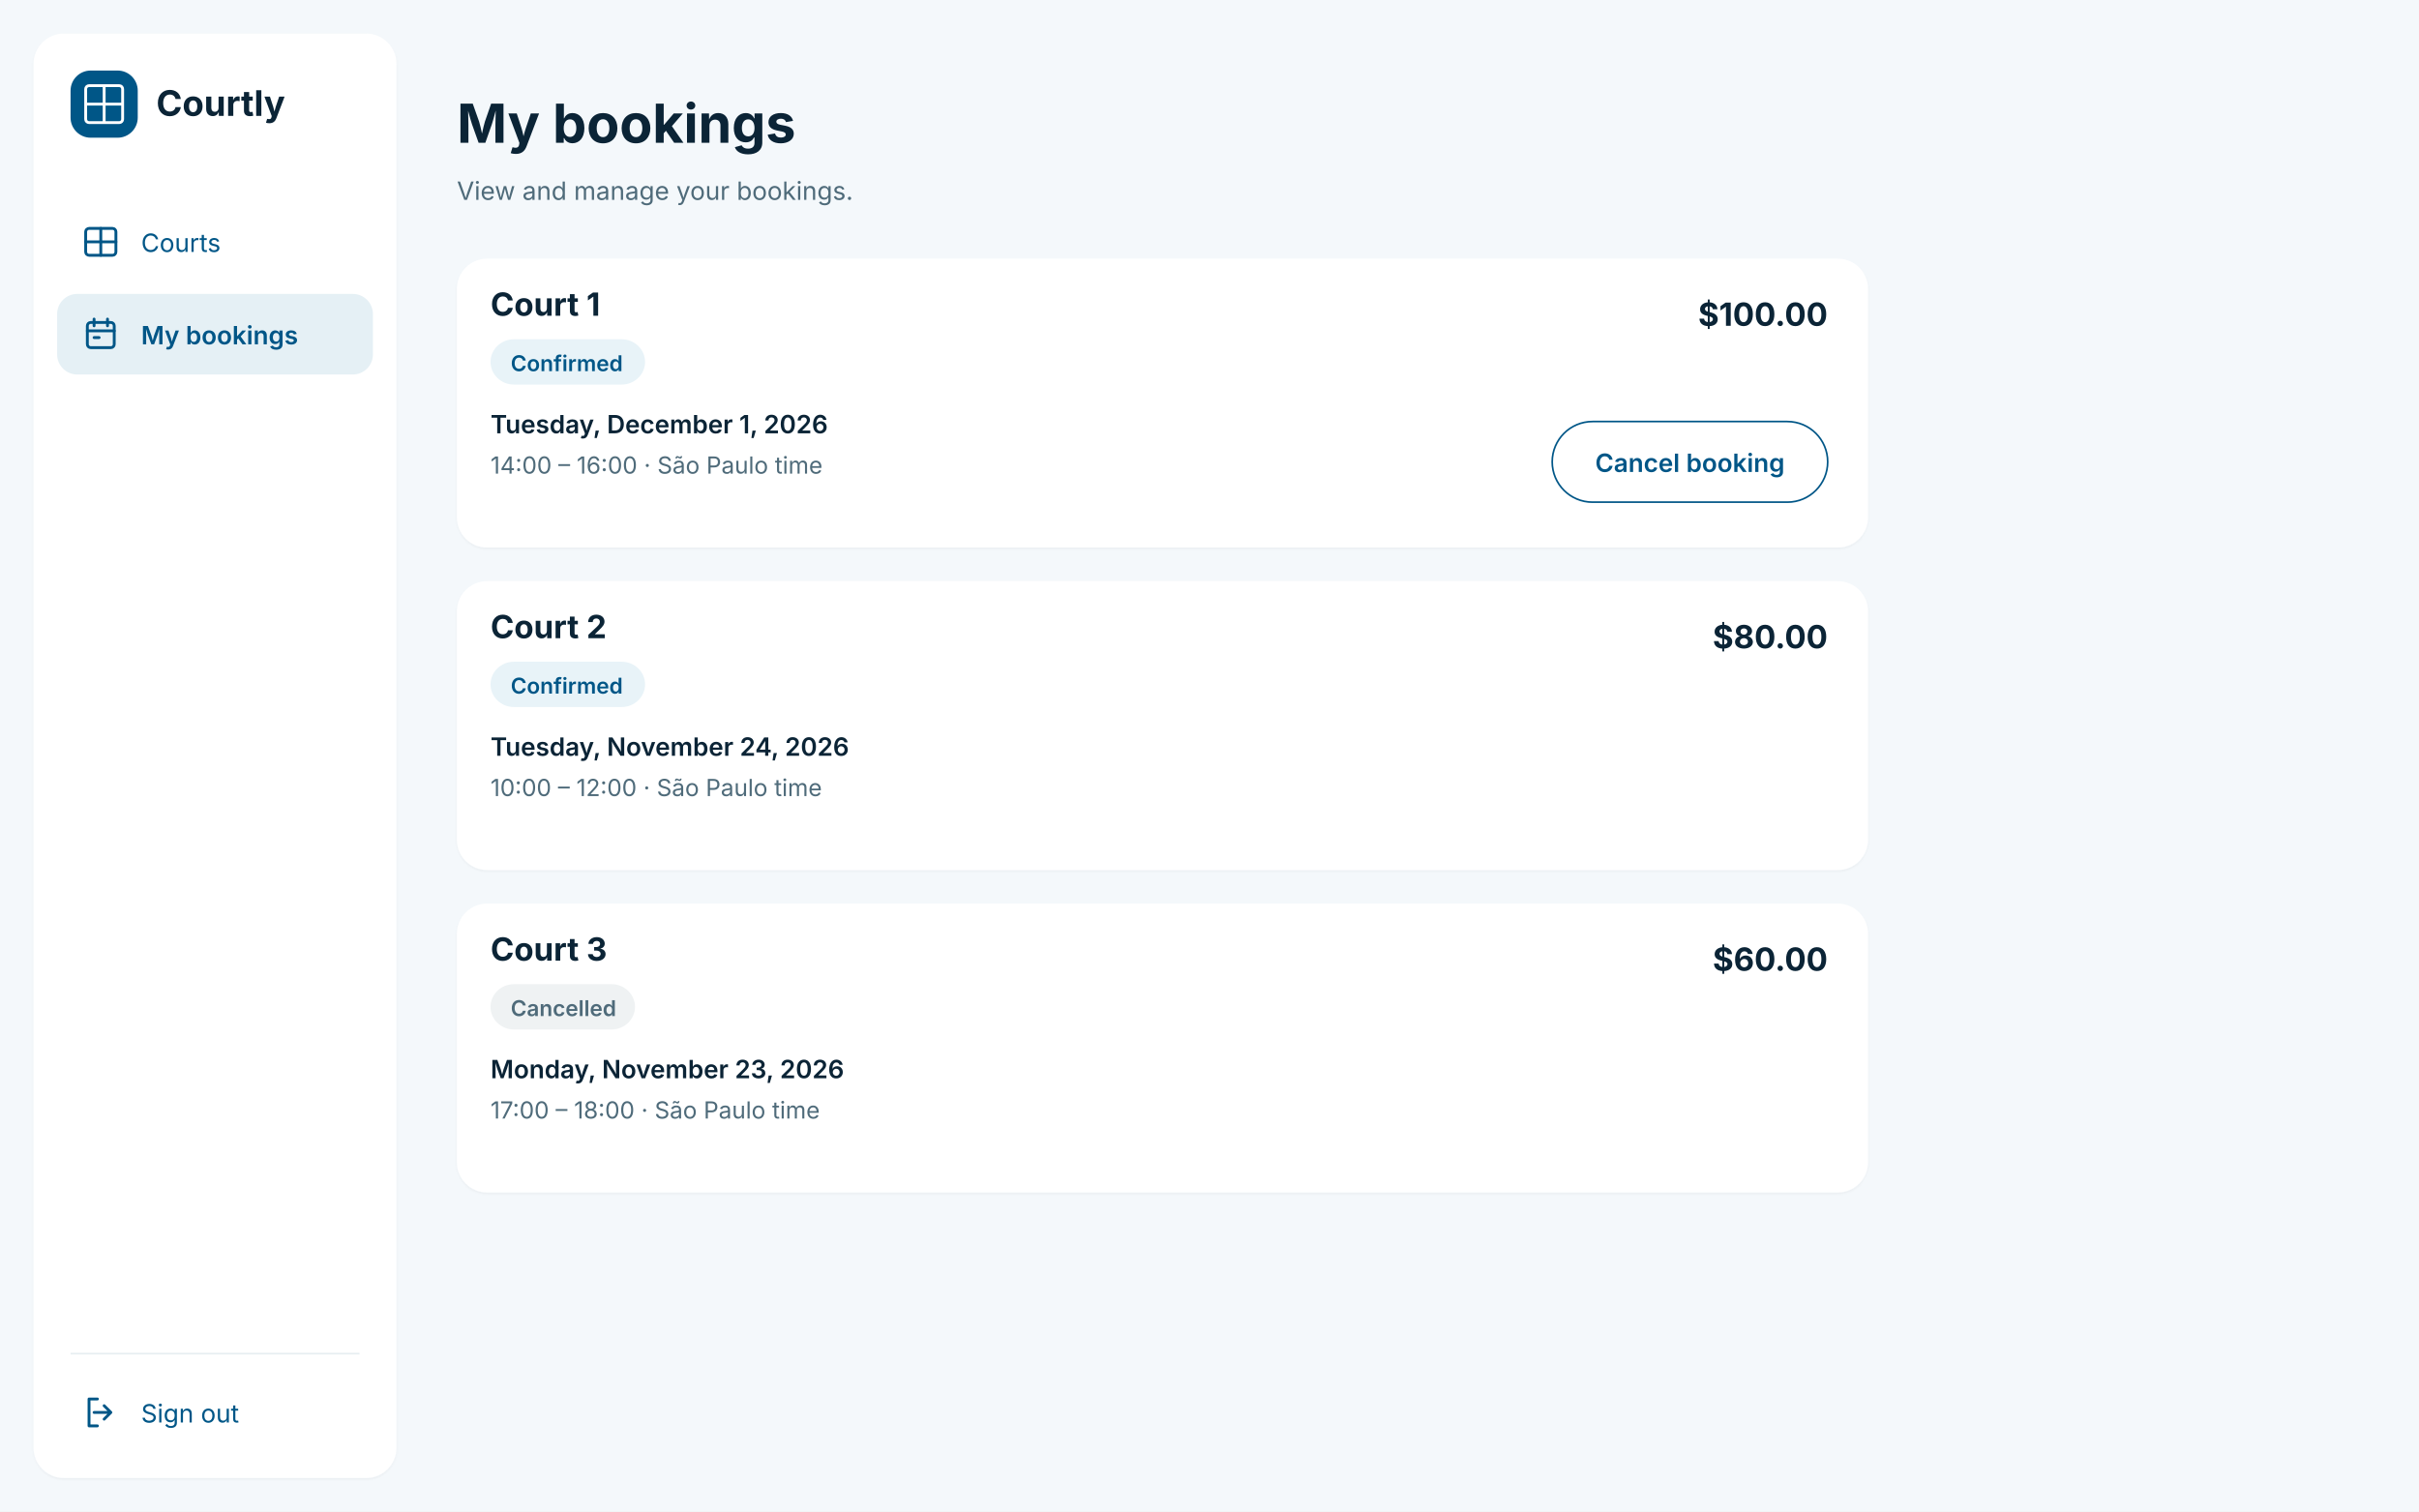
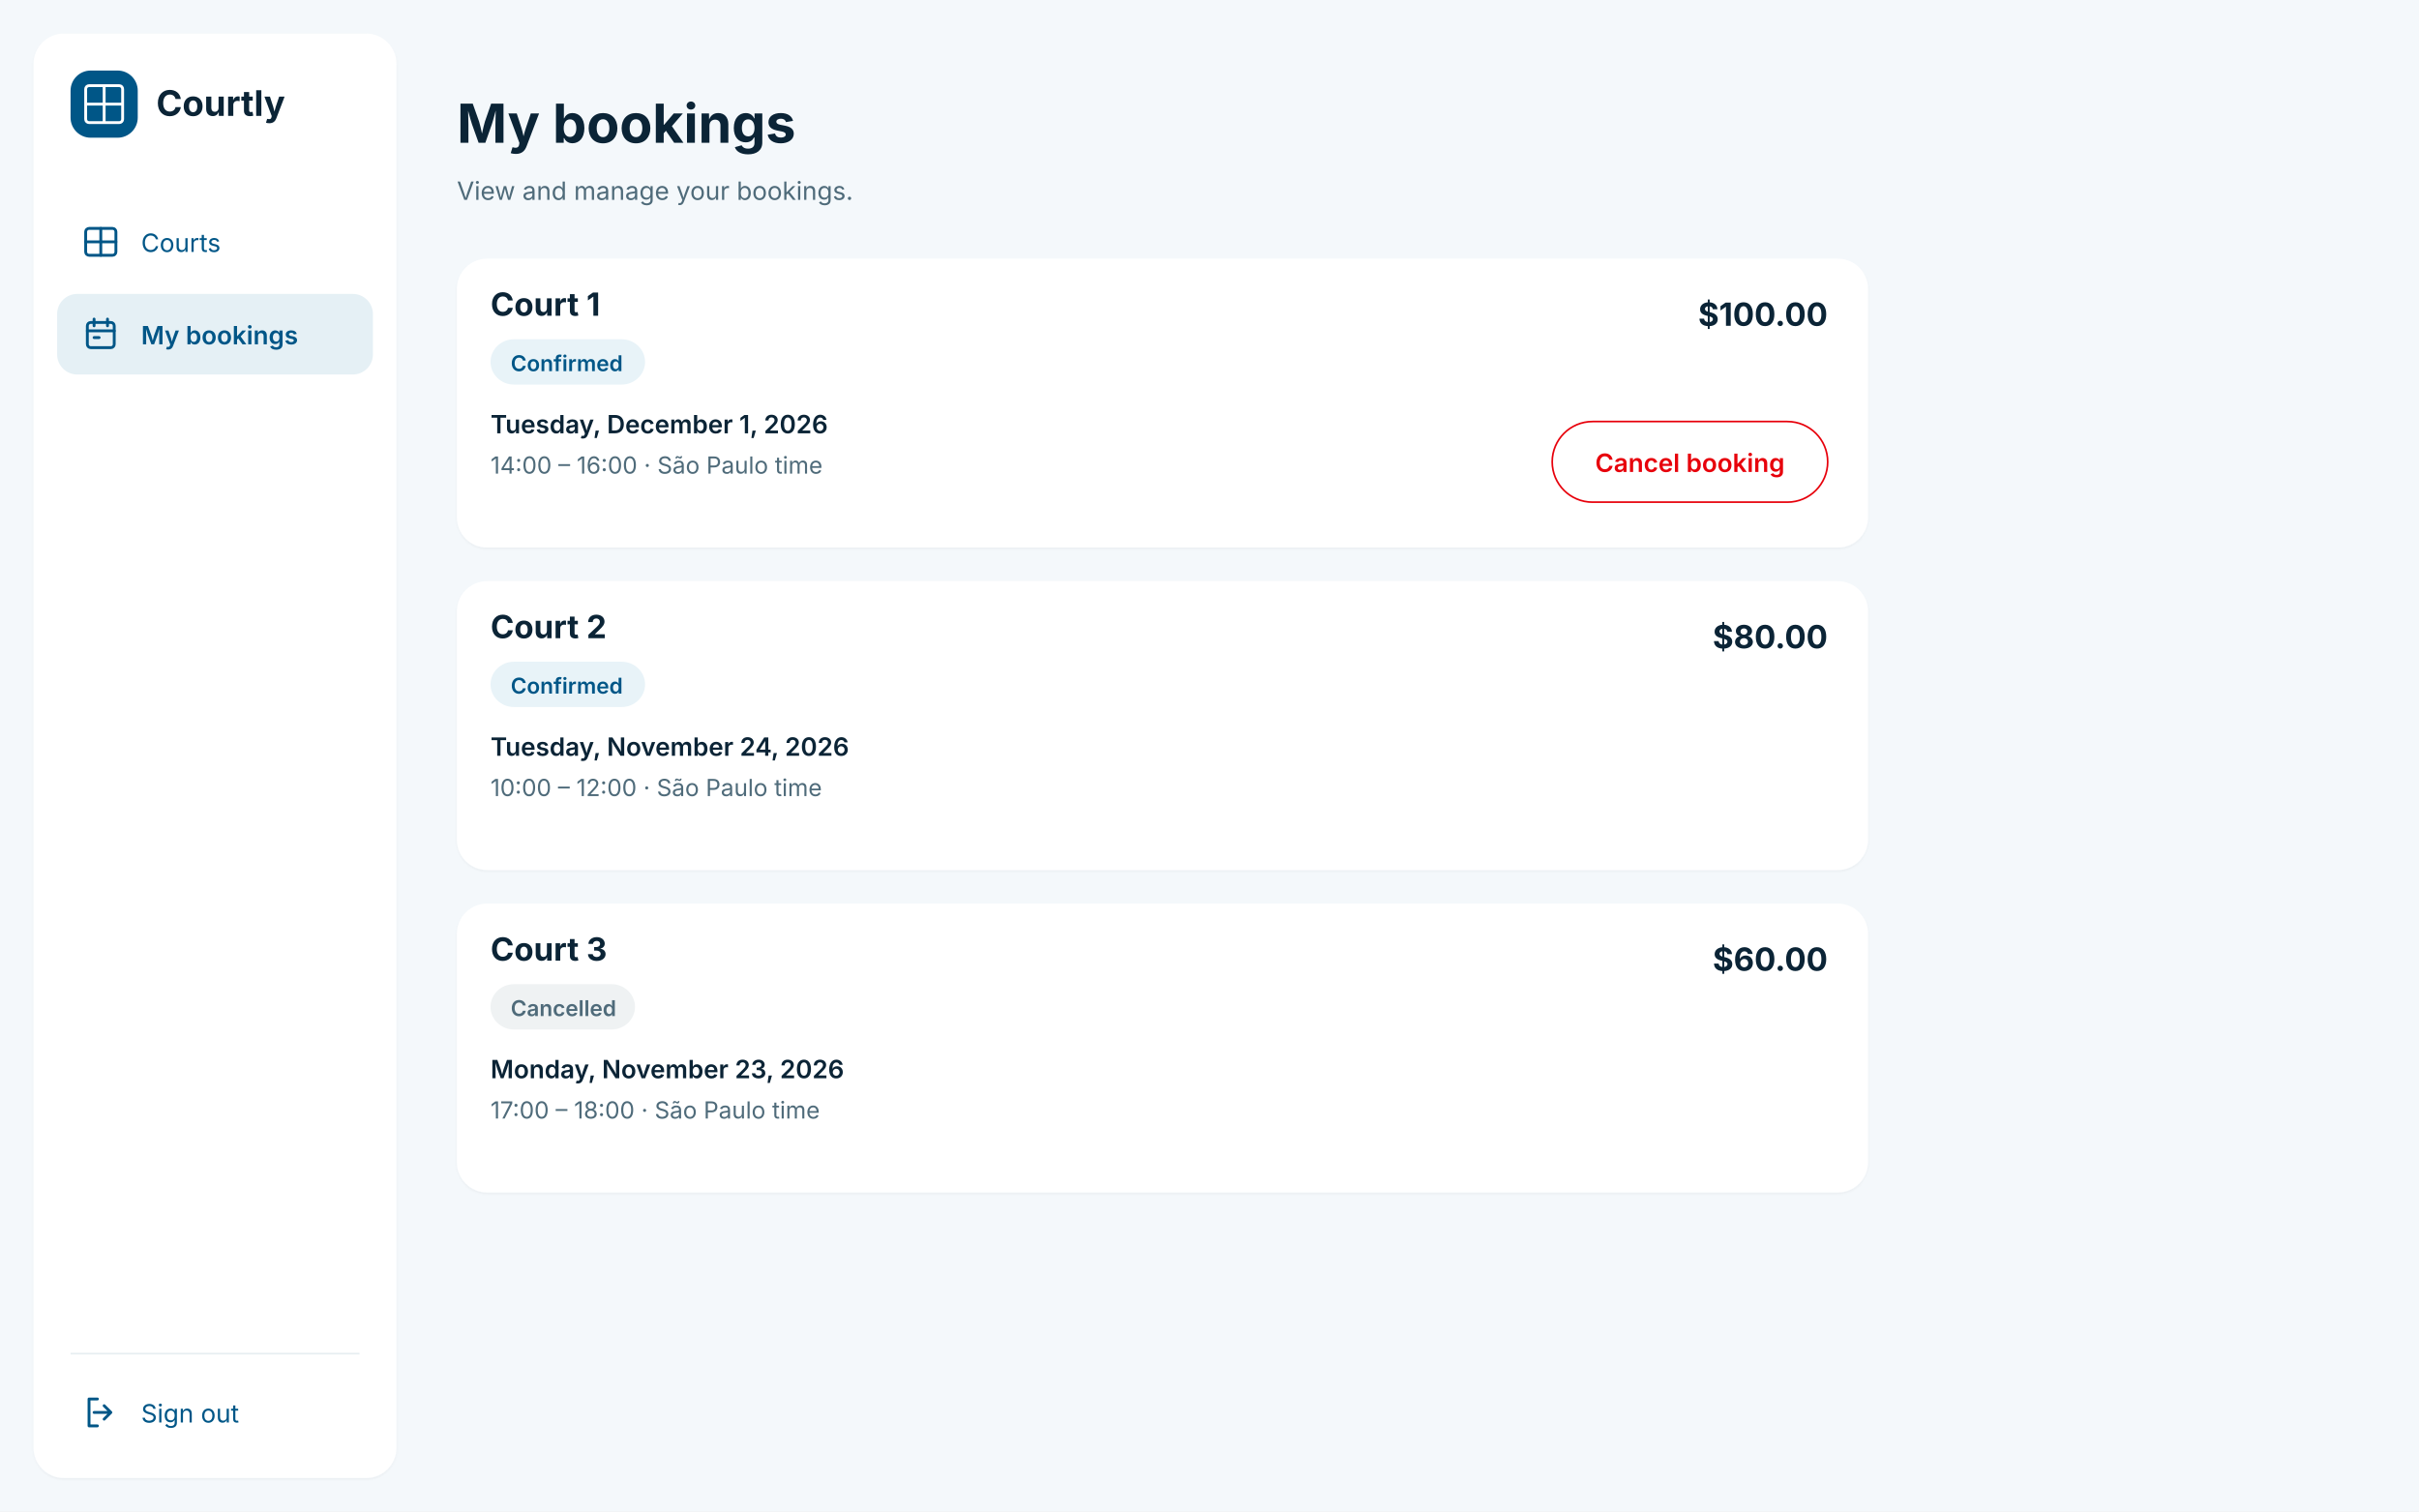
<svg xmlns="http://www.w3.org/2000/svg" width="1440" height="900" viewBox="0 0 1440 900">
  <style>text{font-family:Inter,sans-serif}</style>
  <defs>
    <filter id="shadow" x="-15%" y="-15%" width="130%" height="140%">
      <feFlood flood-color="#0B2436" flood-opacity=".04" />
      <feComposite in2="SourceAlpha" operator="in" />
      <feGaussianBlur stdDeviation="1" />
      <feOffset dy="1" />
      <feMerge>
        <feMergeNode />
        <feMergeNode in="SourceGraphic" />
      </feMerge>
    </filter>
  </defs>
  <rect x="0" y="0" width="1440" height="900" rx="0" fill="#F4F8FB" />
  <rect x="20" y="20" width="216" height="860" rx="18" fill="white" filter="url(#shadow)" />
  <rect x="42" y="42" width="40" height="40" rx="12" fill="#005687" />
  <g transform="translate(51 51)" fill="none" stroke="white" stroke-width="1.7">
    <rect width="22" height="22" rx="2" />
    <path d="M11 0v22M0 11h22" />
  </g>
  <text x="93" y="69" font-size="21" fill="#0B2436" font-weight="700" text-anchor="start">Courtly</text>
  <g transform="translate(48 132)" fill="none" stroke="#005687" stroke-width="1.7" stroke-linecap="round" stroke-linejoin="round">
    <rect x="3" y="4" width="18" height="16" rx="2" />
    <path d="M12 4v16M3 12h18" />
  </g>
  <text x="84" y="150" font-size="15" fill="#005687" font-weight="400" text-anchor="start">Courts</text>
  <rect x="34" y="175" width="188" height="48" rx="12" fill="#E5F0F5" />
  <g transform="translate(48 187)" fill="none" stroke="#005687" stroke-width="1.7" stroke-linecap="round" stroke-linejoin="round">
    <rect x="4" y="5" width="16" height="15" rx="2" />
    <path d="M8 3v4M16 3v4M4 10h16M8 14h3" />
  </g>
  <text x="84" y="205" font-size="15" fill="#005687" font-weight="600" text-anchor="start">My bookings</text>
  <path d="M42 806H214" stroke="#E7EEF1" />
  <g transform="translate(48 829)" fill="none" stroke="#005687" stroke-width="1.7" stroke-linecap="round" stroke-linejoin="round">
    <path d="M10 4H5v16h5M14 8l4 4-4 4M8 12h10" />
  </g>
  <text x="84" y="847" font-size="15" fill="#005687" font-weight="400" text-anchor="start">Sign out</text>
  <text x="272" y="85" font-size="32" fill="#0B2436" font-weight="700" text-anchor="start">My bookings</text>
  <text x="272" y="119" font-size="15" fill="#4F6B7A" font-weight="400" text-anchor="start">View and manage your bookings.</text>
  <rect x="272" y="154" width="840" height="172" rx="18" fill="white" filter="url(#shadow)" />
  <text x="292" y="188" font-size="19" fill="#0B2436" font-weight="700" text-anchor="start">Court 1</text>
  <rect x="292" y="202" width="92" height="27" rx="14" fill="#E8F3F8" />
  <text x="304" y="221" font-size="13" fill="#005687" font-weight="600" text-anchor="start">Confirmed</text>
  <text x="292" y="258" font-size="15" fill="#0B2436" font-weight="600" text-anchor="start">Tuesday, December 1, 2026</text>
  <text x="292" y="282" font-size="14" fill="#4F6B7A" font-weight="400" text-anchor="start">14:00 – 16:00  ·  São Paulo time</text>
  <text x="1088" y="194" font-size="19" fill="#0B2436" font-weight="700" text-anchor="end">$100.00</text>
-   <rect x="924" y="251" width="164" height="48" rx="24" fill="white" stroke="#005687" />
-   <text x="1006" y="281" font-size="15" fill="#005687" font-weight="600" text-anchor="middle">Cancel booking</text>
+   <rect x="924" y="251" width="164" height="48" rx="24" fill="white" stroke="#E7000B" />
+   <text x="1006" y="281" font-size="15" fill="#E7000B" font-weight="600" text-anchor="middle">Cancel booking</text>
  <rect x="272" y="346" width="840" height="172" rx="18" fill="white" filter="url(#shadow)" />
  <text x="292" y="380" font-size="19" fill="#0B2436" font-weight="700" text-anchor="start">Court 2</text>
  <rect x="292" y="394" width="92" height="27" rx="14" fill="#E8F3F8" />
  <text x="304" y="413" font-size="13" fill="#005687" font-weight="600" text-anchor="start">Confirmed</text>
  <text x="292" y="450" font-size="15" fill="#0B2436" font-weight="600" text-anchor="start">Tuesday, November 24, 2026</text>
  <text x="292" y="474" font-size="14" fill="#4F6B7A" font-weight="400" text-anchor="start">10:00 – 12:00  ·  São Paulo time</text>
  <text x="1088" y="386" font-size="19" fill="#0B2436" font-weight="700" text-anchor="end">$80.00</text>
  <rect x="272" y="538" width="840" height="172" rx="18" fill="white" filter="url(#shadow)" />
  <text x="292" y="572" font-size="19" fill="#0B2436" font-weight="700" text-anchor="start">Court 3</text>
  <rect x="292" y="586" width="86" height="27" rx="14" fill="#EFF2F3" />
  <text x="304" y="605" font-size="13" fill="#4F6B7A" font-weight="600" text-anchor="start">Cancelled</text>
  <text x="292" y="642" font-size="15" fill="#0B2436" font-weight="600" text-anchor="start">Monday, November 23, 2026</text>
  <text x="292" y="666" font-size="14" fill="#4F6B7A" font-weight="400" text-anchor="start">17:00 – 18:00  ·  São Paulo time</text>
  <text x="1088" y="578" font-size="19" fill="#0B2436" font-weight="700" text-anchor="end">$60.00</text>
</svg>
